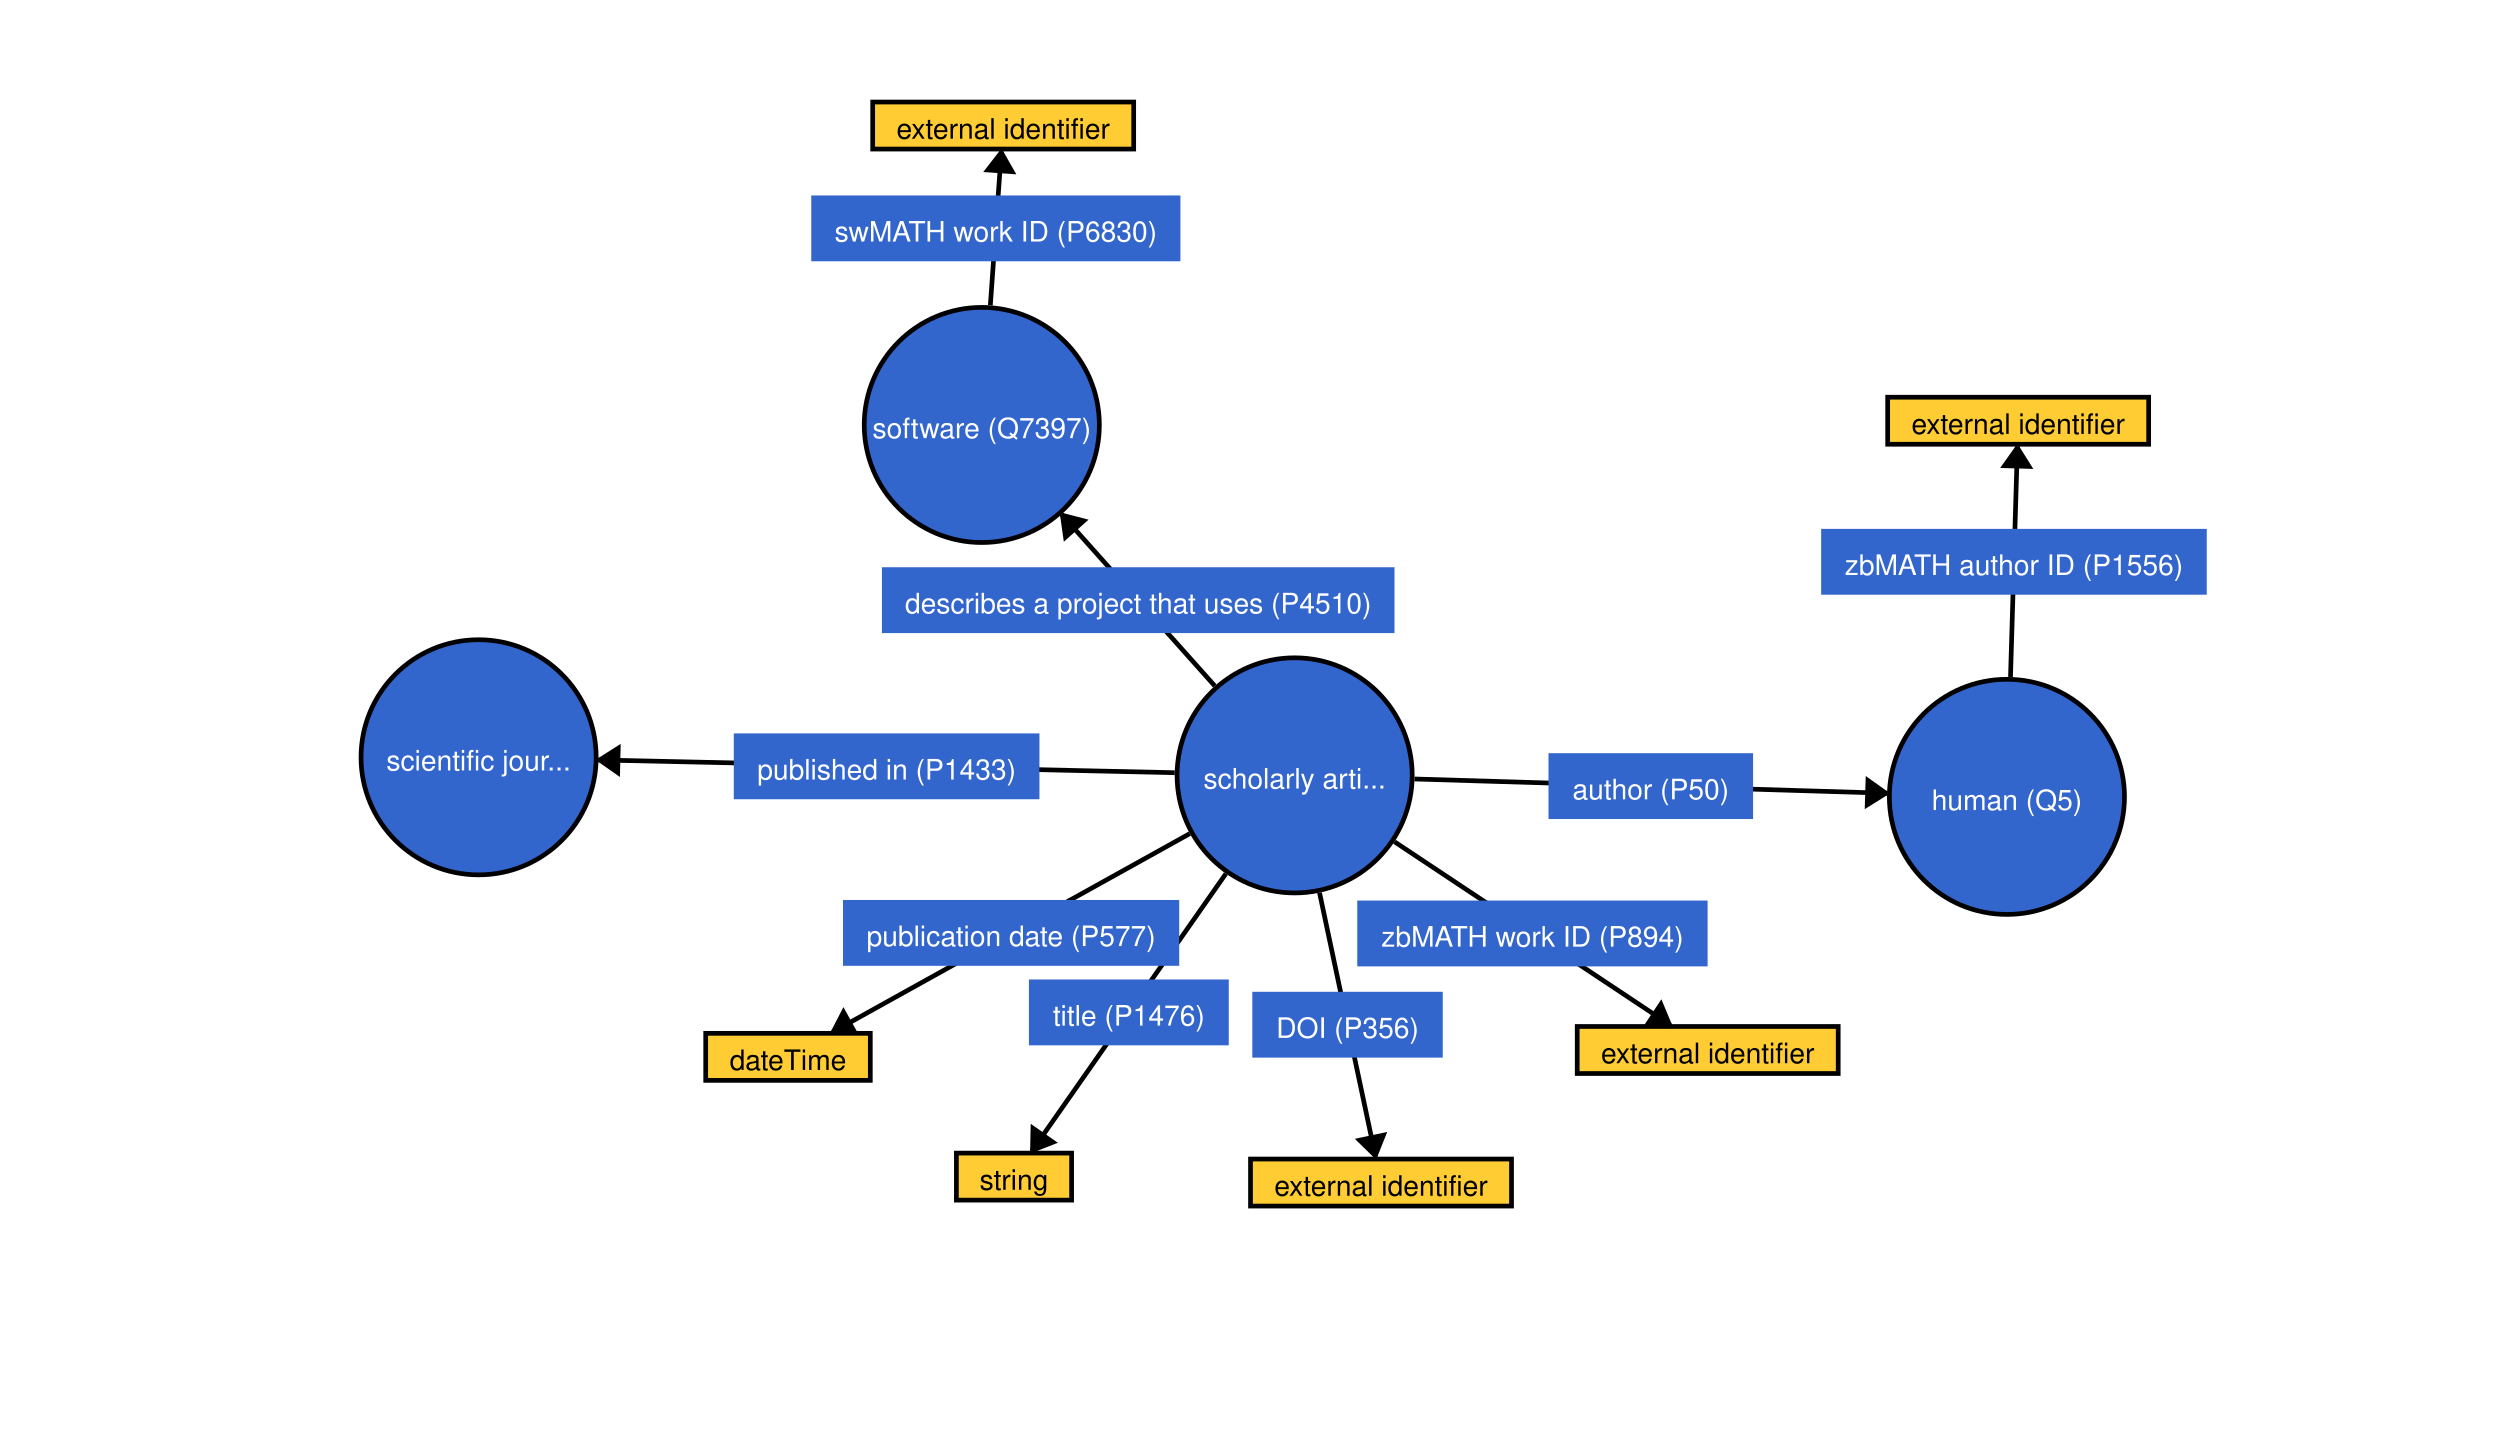
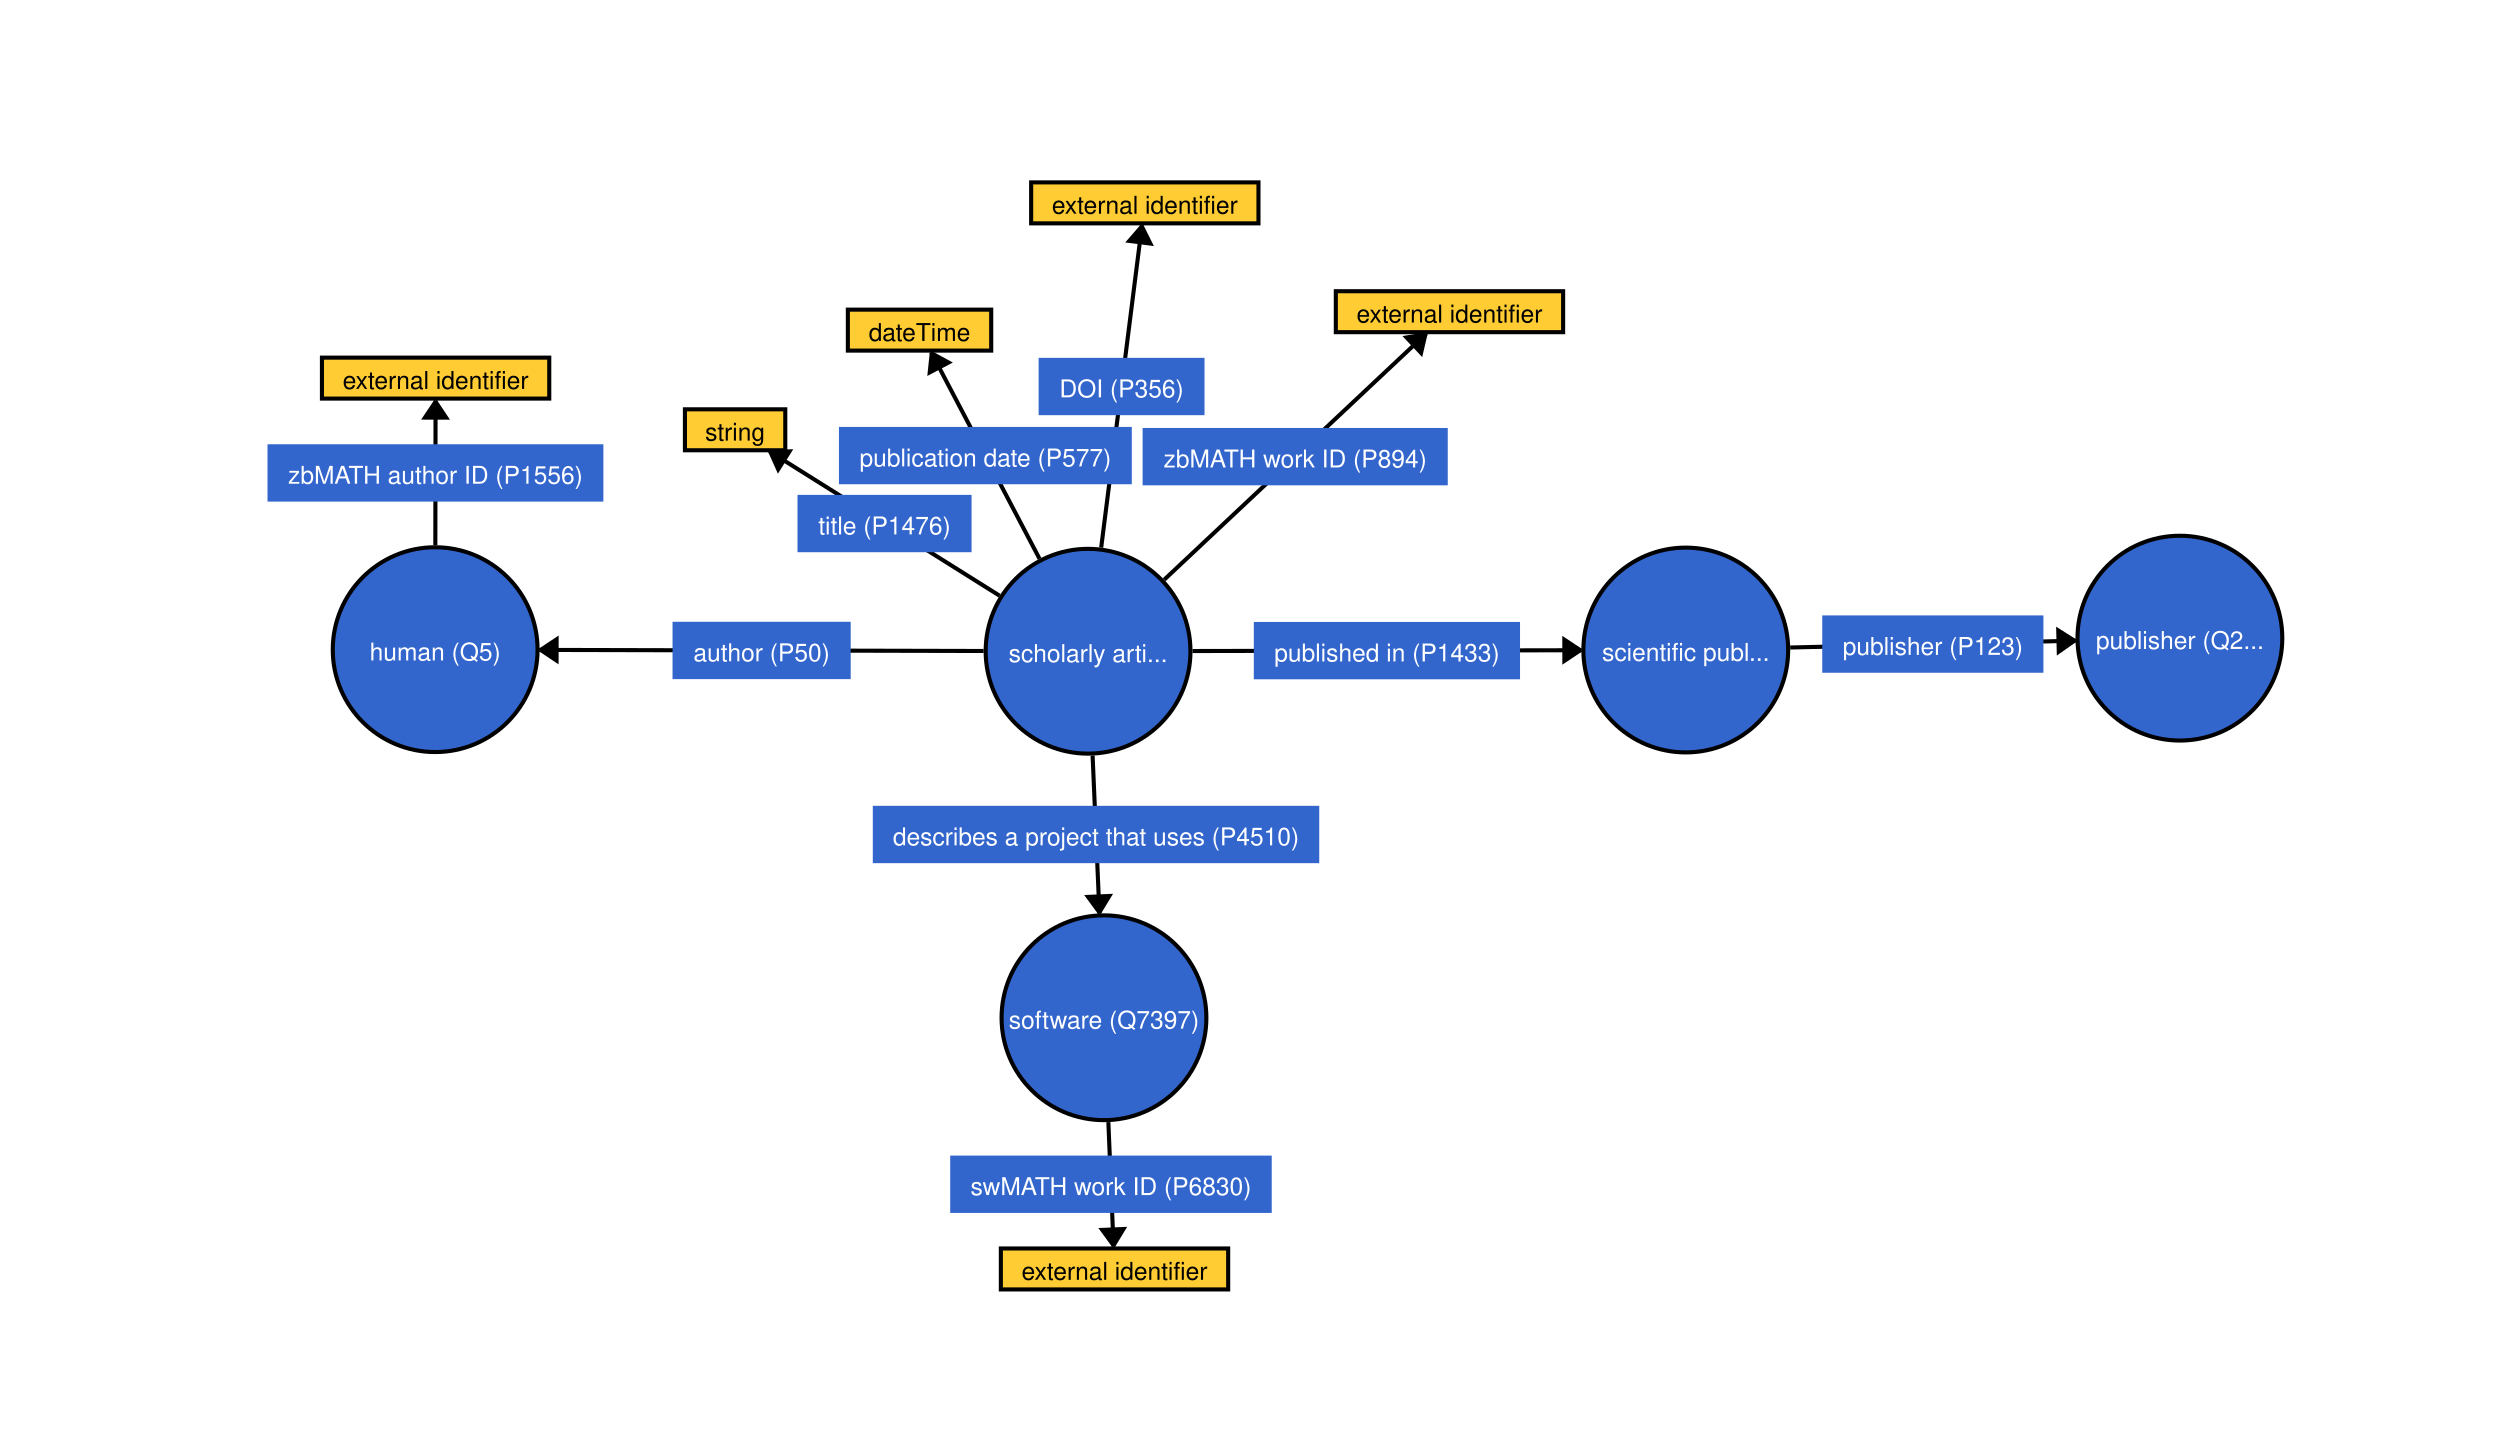
<svg xmlns="http://www.w3.org/2000/svg" class="vowlGraph" width="1497.6" height="864" version="1.1">
-   <g style="opacity: 1;" transform="translate(-174.3509,-56.95014)scale(1.40851)">
+   <g style="opacity: 1;" transform="translate(-52.32299,-194.4404)scale(1.226793)">
    <g class="linkContainer">
      <defs />
      <defs>
        <marker id="marker0" viewBox="-14 -10 28 20" markerWidth="10" markerHeight="10" orient="auto">
          <path d="M0,0L -12,8L-12,-8L0,0" class="filled" style="stroke: rgb(0, 0, 0); stroke-width: 2px; stroke-dasharray: 100px;" />
        </marker>
        <marker id="marker3" viewBox="-14 -10 28 20" markerWidth="10" markerHeight="10" orient="auto">
          <path d="M0,0L -12,8L-12,-8L0,0" class="filled" style="stroke: rgb(0, 0, 0); stroke-width: 2px; stroke-dasharray: 100px;" />
        </marker>
-         <marker id="marker6" viewBox="-14 -10 28 20" markerWidth="10" markerHeight="10" orient="auto">
+         <marker id="marker12" viewBox="-14 -10 28 20" markerWidth="10" markerHeight="10" orient="auto">
          <path d="M0,0L -12,8L-12,-8L0,0" class="filled" style="stroke: rgb(0, 0, 0); stroke-width: 2px; stroke-dasharray: 100px;" />
        </marker>
        <marker id="marker14" viewBox="-14 -10 28 20" markerWidth="10" markerHeight="10" orient="auto">
          <path d="M0,0L -12,8L-12,-8L0,0" class="filled" style="stroke: rgb(0, 0, 0); stroke-width: 2px; stroke-dasharray: 100px;" />
        </marker>
        <marker id="marker5" viewBox="-14 -10 28 20" markerWidth="10" markerHeight="10" orient="auto">
          <path d="M0,0L -12,8L-12,-8L0,0" class="filled" style="stroke: rgb(0, 0, 0); stroke-width: 2px; stroke-dasharray: 100px;" />
        </marker>
+         <marker id="marker19" viewBox="-14 -10 28 20" markerWidth="10" markerHeight="10" orient="auto">
+           <path d="M0,0L -12,8L-12,-8L0,0" class="filled" style="stroke: rgb(0, 0, 0); stroke-width: 2px; stroke-dasharray: 100px;" />
+         </marker>
+         <marker id="marker20" viewBox="-14 -10 28 20" markerWidth="10" markerHeight="10" orient="auto">
+           <path d="M0,0L -12,8L-12,-8L0,0" class="filled" style="stroke: rgb(0, 0, 0); stroke-width: 2px; stroke-dasharray: 100px;" />
+         </marker>
+         <marker id="marker21" viewBox="-14 -10 28 20" markerWidth="10" markerHeight="10" orient="auto">
+           <path d="M0,0L -12,8L-12,-8L0,0" class="filled" style="stroke: rgb(0, 0, 0); stroke-width: 2px; stroke-dasharray: 100px;" />
+         </marker>
+         <marker id="marker22" viewBox="-14 -10 28 20" markerWidth="10" markerHeight="10" orient="auto">
+           <path d="M0,0L -12,8L-12,-8L0,0" class="filled" style="stroke: rgb(0, 0, 0); stroke-width: 2px; stroke-dasharray: 100px;" />
+         </marker>
+         <marker id="marker23" viewBox="-14 -10 28 20" markerWidth="10" markerHeight="10" orient="auto">
+           <path d="M0,0L -12,8L-12,-8L0,0" class="filled" style="stroke: rgb(0, 0, 0); stroke-width: 2px; stroke-dasharray: 100px;" />
+         </marker>
        <marker id="marker17" viewBox="-14 -10 28 20" markerWidth="10" markerHeight="10" orient="auto">
          <path d="M0,0L -12,8L-12,-8L0,0" class="filled" style="stroke: rgb(0, 0, 0); stroke-width: 2px; stroke-dasharray: 100px;" />
        </marker>
-         <marker id="marker18" viewBox="-14 -10 28 20" markerWidth="10" markerHeight="10" orient="auto">
-           <path d="M0,0L -12,8L-12,-8L0,0" class="filled" style="stroke: rgb(0, 0, 0); stroke-width: 2px; stroke-dasharray: 100px;" />
-         </marker>
-         <marker id="marker19" viewBox="-14 -10 28 20" markerWidth="10" markerHeight="10" orient="auto">
-           <path d="M0,0L -12,8L-12,-8L0,0" class="filled" style="stroke: rgb(0, 0, 0); stroke-width: 2px; stroke-dasharray: 100px;" />
-         </marker>
-         <marker id="marker20" viewBox="-14 -10 28 20" markerWidth="10" markerHeight="10" orient="auto">
-           <path d="M0,0L -12,8L-12,-8L0,0" class="filled" style="stroke: rgb(0, 0, 0); stroke-width: 2px; stroke-dasharray: 100px;" />
-         </marker>
-         <marker id="marker21" viewBox="-14 -10 28 20" markerWidth="10" markerHeight="10" orient="auto">
-           <path d="M0,0L -12,8L-12,-8L0,0" class="filled" style="stroke: rgb(0, 0, 0); stroke-width: 2px; stroke-dasharray: 100px;" />
-         </marker>
-         <marker id="marker22" viewBox="-14 -10 28 20" markerWidth="10" markerHeight="10" orient="auto">
+         <marker id="marker24" viewBox="-14 -10 28 20" markerWidth="10" markerHeight="10" orient="auto">
          <path d="M0,0L -12,8L-12,-8L0,0" class="filled" style="stroke: rgb(0, 0, 0); stroke-width: 2px; stroke-dasharray: 100px;" />
        </marker>
      </defs>
+       <g class="link" marker-end="url(#marker23)">
+         <path class="link-path node10 node11 normal" d="M1565.664,398.954Q1548.967,349.806,1544.793,337.519Q1540.618,325.231,1523.921,276.083" style="fill: none; stroke: rgb(0, 0, 0); stroke-width: 2px;" />
+       </g>
+       <g class="link" marker-end="url(#marker21)">
+         <path class="link-path node1 node8 normal" d="M580.354,425.897Q588.319,362.958,590.311,347.223Q592.302,331.488,600.268,268.549" style="fill: none; stroke: rgb(0, 0, 0); stroke-width: 2px;" />
+       </g>
+       <g class="link" marker-end="url(#marker19)">
+         <path class="link-path node13 node18 normal" d="M583.857,706.415Q584.876,730.698,585.13,736.769Q585.385,742.839,586.404,767.122" style="fill: none; stroke: rgb(0, 0, 0); stroke-width: 2px;" />
+       </g>
+       <g class="link" marker-end="url(#marker20)">
+         <path class="link-path node1 node7 normal" d="M530.749,449.389Q485.803,421.19,474.567,414.141Q463.33,407.091,418.385,378.892" style="fill: none; stroke: rgb(0, 0, 0); stroke-width: 2px;" />
+       </g>
+       <g class="link" marker-end="url(#marker24)">
+         <path class="link-path node1 node6 normal" d="M550.25,431.335Q529.098,391.033,523.81,380.957Q518.522,370.881,497.37,330.579" style="fill: none; stroke: rgb(0, 0, 0); stroke-width: 2px;" />
+       </g>
+       <g class="link" marker-end="url(#marker0)">
+         <path class="link-path node1 node2 normal" d="M611.119,441.573Q662.292,393.495,675.085,381.475Q687.879,369.456,739.052,321.378" style="fill: none; stroke: rgb(0, 0, 0); stroke-width: 2px;" />
+       </g>
+       <g class="link" marker-end="url(#marker17)">
+         <path class="link-path node1 node15 normal" d="M624.95,476.389Q700.894,476.234,719.88,476.195Q738.866,476.157,814.809,476.001" style="fill: none; stroke: rgb(0, 0, 0); stroke-width: 2px;" />
+       </g>
+       <g class="link" marker-end="url(#marker12)">
+         <path class="link-path node1 node13 normal" d="M576.162,527.446Q577.5,558.271,577.834,565.977Q578.169,573.683,579.507,604.508" style="fill: none; stroke: rgb(0, 0, 0); stroke-width: 2px;" />
+       </g>
      <g class="link" marker-end="url(#marker3)">
-         <path class="link-path node1 node4 normal" d="M623.406,369.069Q525.372,366.897,500.863,366.354Q476.354,365.811,378.32,363.64" style="fill: none; stroke: rgb(0, 0, 0); stroke-width: 2px;" />
-       </g>
-       <g class="link" marker-end="url(#marker6)">
-         <path class="link-path node1 node7 normal" d="M725.37,371.737Q805.762,374.162,825.86,374.768Q845.958,375.374,926.35,377.8" style="fill: none; stroke: rgb(0, 0, 0); stroke-width: 2px;" />
+         <path class="link-path node1 node4 normal" d="M522.95,476.37Q436.226,476.16,414.545,476.108Q392.864,476.055,306.14,475.845" style="fill: none; stroke: rgb(0, 0, 0); stroke-width: 2px;" />
+       </g>
+       <g class="link" marker-end="url(#marker22)">
+         <path class="link-path node4 node9 normal" d="M255.222,424.722Q255.267,396.483,255.279,389.423Q255.29,382.363,255.335,354.124" style="fill: none; stroke: rgb(0, 0, 0); stroke-width: 2px;" />
      </g>
      <g class="link" marker-end="url(#marker14)">
-         <path class="link-path node1 node15 normal" d="M640.428,332.155Q614.379,302.977,607.866,295.683Q601.354,288.389,575.305,259.212" style="fill: none; stroke: rgb(0, 0, 0); stroke-width: 2px;" />
+         <path class="link-path node15 node16 normal" d="M916.794,474.673Q972.518,473.334,986.449,472.999Q1000.38,472.665,1056.104,471.326" style="fill: none; stroke: rgb(0, 0, 0); stroke-width: 2px;" />
      </g>
      <g class="link" marker-end="url(#marker5)">
-         <path class="link-path node12 normal" d="M1460.897,511.89Q1508.071,603.745,1489.859,612.01Q1471.646,620.274,1433.579,524.287" style="fill: none; stroke: rgb(0, 0, 0); stroke-width: 2px;" />
-       </g>
-       <g class="link" marker-end="url(#marker17)">
-         <path class="link-path node15 node16 normal" d="M544.976,170.297Q546.849,144.108,547.317,137.561Q547.785,131.014,549.657,104.825" style="fill: none; stroke: rgb(0, 0, 0); stroke-width: 2px;" />
-       </g>
-       <g class="link" marker-end="url(#marker18)">
-         <path class="link-path node1 node9 normal" d="M645.163,411.991Q612.139,459.206,603.884,471.01Q595.628,482.814,562.604,530.029" style="fill: none; stroke: rgb(0, 0, 0); stroke-width: 2px;" />
-       </g>
-       <g class="link" marker-end="url(#marker19)">
-         <path class="link-path node1 node10 normal" d="M684.977,420.089Q694.507,465.011,696.889,476.242Q699.272,487.472,708.802,532.395" style="fill: none; stroke: rgb(0, 0, 0); stroke-width: 2px;" />
-       </g>
-       <g class="link" marker-end="url(#marker20)">
-         <path class="link-path node7 node11 normal" d="M978.851,328.36Q980.024,289.165,980.317,279.366Q980.61,269.567,981.782,230.372" style="fill: none; stroke: rgb(0, 0, 0); stroke-width: 2px;" />
-       </g>
-       <g class="link" marker-end="url(#marker21)">
-         <path class="link-path node12 node13 normal" d="M1448.837,465.99Q1461.447,436.912,1464.6,429.643Q1467.753,422.374,1480.364,393.297" style="fill: none; stroke: rgb(0, 0, 0); stroke-width: 2px;" />
-       </g>
-       <g class="link" marker-end="url(#marker22)">
-         <path class="link-path node1 node8 normal" d="M629.812,394.967Q569.005,428.749,553.803,437.195Q538.602,445.64,477.795,479.423" style="fill: none; stroke: rgb(0, 0, 0); stroke-width: 2px;" />
-       </g>
-       <g class="link" marker-end="url(#marker0)">
-         <path class="link-path node1 node2 normal" d="M716.864,398.434Q763.798,429.637,775.531,437.438Q787.265,445.239,834.198,476.442" style="fill: none; stroke: rgb(0, 0, 0); stroke-width: 2px;" />
+         <path class="link-path node10 normal" d="M1594.225,451.854Q1621.969,607.614,1602.178,610.497Q1582.387,613.38,1564.538,456.179" style="fill: none; stroke: rgb(0, 0, 0); stroke-width: 2px;" />
      </g>
    </g>
    <g class="cardinalityContainer" />
    <g class="labelContainer">
-       <g class="labelGroup" transform="translate(500.863,366.3544)">
+       <g class="labelGroup" transform="translate(1544.793,337.5187)">
+         <g class="label" id="23">
+           <rect class="datatypeproperty property datatype" x="-53.5" y="-14" width="107" height="28" style="fill: rgb(51, 102, 204);" />
+           <text class="text" style="fill: rgb(255, 255, 255); font-family: Helvetica, Arial, sans-serif; font-size: 12px; pointer-events: none;" text-anchor="middle" y="-6.713px">
+             <tspan class="text" x="0" dy="12px" style="font-family: Helvetica, Arial, sans-serif; font-size: 12px; pointer-events: none;">topDataProperty</tspan>
+           </text>
+         </g>
+       </g>
+       <g class="labelGroup" transform="translate(590.3107,347.223)">
+         <g class="label" id="21">
+           <rect class="datatypeproperty property datatype" x="-40.5" y="-14" width="81" height="28" style="fill: rgb(51, 102, 204);" />
+           <text class="text" style="fill: rgb(255, 255, 255); font-family: Helvetica, Arial, sans-serif; font-size: 12px; pointer-events: none;" text-anchor="middle" y="-6.713px">
+             <tspan class="text" x="0" dy="12px" style="font-family: Helvetica, Arial, sans-serif; font-size: 12px; pointer-events: none;">DOI (P356)</tspan>
+           </text>
+         </g>
+       </g>
+       <g class="labelGroup" transform="translate(585.1303,736.7686)">
+         <g class="label" id="19">
+           <rect class="datatypeproperty property datatype" x="-78.5" y="-14" width="157" height="28" style="fill: rgb(51, 102, 204);" />
+           <text class="text" style="fill: rgb(255, 255, 255); font-family: Helvetica, Arial, sans-serif; font-size: 12px; pointer-events: none;" text-anchor="middle" y="-6.713px">
+             <tspan class="text" x="0" dy="12px" style="font-family: Helvetica, Arial, sans-serif; font-size: 12px; pointer-events: none;">swMATH work ID (P6830)</tspan>
+           </text>
+         </g>
+       </g>
+       <g class="labelGroup" transform="translate(474.5667,414.1405)">
+         <g class="label" id="20">
+           <rect class="datatypeproperty property datatype" x="-42.5" y="-14" width="85" height="28" style="fill: rgb(51, 102, 204);" />
+           <text class="text" style="fill: rgb(255, 255, 255); font-family: Helvetica, Arial, sans-serif; font-size: 12px; pointer-events: none;" text-anchor="middle" y="-6.713px">
+             <tspan class="text" x="0" dy="12px" style="font-family: Helvetica, Arial, sans-serif; font-size: 12px; pointer-events: none;">title (P1476)</tspan>
+           </text>
+         </g>
+       </g>
+       <g class="labelGroup" transform="translate(523.8098,380.957)">
+         <g class="label" id="24">
+           <rect class="datatypeproperty property datatype" x="-71.5" y="-14" width="143" height="28" style="fill: rgb(51, 102, 204);" />
+           <text class="text" style="fill: rgb(255, 255, 255); font-family: Helvetica, Arial, sans-serif; font-size: 12px; pointer-events: none;" text-anchor="middle" y="-6.713px">
+             <tspan class="text" x="0" dy="12px" style="font-family: Helvetica, Arial, sans-serif; font-size: 12px; pointer-events: none;">publication date (P577)</tspan>
+           </text>
+         </g>
+       </g>
+       <g class="labelGroup" transform="translate(675.0854,381.4753)">
+         <g class="label" id="0">
+           <rect class="datatypeproperty property datatype" x="-74.5" y="-14" width="149" height="28" style="fill: rgb(51, 102, 204);" />
+           <text class="text" style="fill: rgb(255, 255, 255); font-family: Helvetica, Arial, sans-serif; font-size: 12px; pointer-events: none;" text-anchor="middle" y="-6.713px">
+             <tspan class="text" x="0" dy="12px" style="font-family: Helvetica, Arial, sans-serif; font-size: 12px; pointer-events: none;">zbMATH work ID (P894)</tspan>
+           </text>
+         </g>
+       </g>
+       <g class="labelGroup" transform="translate(719.8796,476.1954)">
+         <g class="label" id="17">
+           <rect class="objectproperty property object" x="-65" y="-14" width="130" height="28" style="fill: rgb(51, 102, 204);" />
+           <text class="text" style="fill: rgb(255, 255, 255); font-family: Helvetica, Arial, sans-serif; font-size: 12px; pointer-events: none;" text-anchor="middle" y="-6.713px">
+             <tspan class="text" x="0" dy="12px" style="font-family: Helvetica, Arial, sans-serif; font-size: 12px; pointer-events: none;">published in (P1433)</tspan>
+           </text>
+         </g>
+       </g>
+       <g class="labelGroup" transform="translate(577.8343,565.9768)">
+         <g class="label" id="12">
+           <rect class="objectproperty property object" x="-109" y="-14" width="218" height="28" style="fill: rgb(51, 102, 204);" />
+           <text class="text" style="fill: rgb(255, 255, 255); font-family: Helvetica, Arial, sans-serif; font-size: 12px; pointer-events: none;" text-anchor="middle" y="-6.713px">
+             <tspan class="text" x="0" dy="12px" style="font-family: Helvetica, Arial, sans-serif; font-size: 12px; pointer-events: none;">describes a project that uses (P4510)</tspan>
+           </text>
+         </g>
+       </g>
+       <g class="labelGroup" transform="translate(414.5453,476.1078)">
        <g class="label" id="3">
-           <rect class="objectproperty property object" x="-65" y="-14" width="130" height="28" style="fill: rgb(51, 102, 204);" />
-           <text class="text" style="fill: rgb(255, 255, 255); font-family: Helvetica, Arial, sans-serif; font-size: 12px; pointer-events: none;" text-anchor="middle" y="-6.39px">
-             <tspan class="text" x="0" dy="12px" style="font-family: Helvetica, Arial, sans-serif; font-size: 12px; pointer-events: none;">published in (P1433)</tspan>
-           </text>
-         </g>
-       </g>
-       <g class="labelGroup" transform="translate(825.86,374.7681)">
-         <g class="label" id="6">
          <rect class="objectproperty property object" x="-43.5" y="-14" width="87" height="28" style="fill: rgb(51, 102, 204);" />
-           <text class="text" style="fill: rgb(255, 255, 255); font-family: Helvetica, Arial, sans-serif; font-size: 12px; pointer-events: none;" text-anchor="middle" y="-6.39px">
+           <text class="text" style="fill: rgb(255, 255, 255); font-family: Helvetica, Arial, sans-serif; font-size: 12px; pointer-events: none;" text-anchor="middle" y="-6.713px">
            <tspan class="text" x="0" dy="12px" style="font-family: Helvetica, Arial, sans-serif; font-size: 12px; pointer-events: none;">author (P50)</tspan>
          </text>
        </g>
      </g>
-       <g class="labelGroup" transform="translate(607.8663,295.6831)">
+       <g class="labelGroup" transform="translate(255.2787,389.4232)">
+         <g class="label" id="22">
+           <rect class="datatypeproperty property datatype" x="-82" y="-14" width="164" height="28" style="fill: rgb(51, 102, 204);" />
+           <text class="text" style="fill: rgb(255, 255, 255); font-family: Helvetica, Arial, sans-serif; font-size: 12px; pointer-events: none;" text-anchor="middle" y="-6.713px">
+             <tspan class="text" x="0" dy="12px" style="font-family: Helvetica, Arial, sans-serif; font-size: 12px; pointer-events: none;">zbMATH author ID (P1556)</tspan>
+           </text>
+         </g>
+       </g>
+       <g class="labelGroup" transform="translate(986.449,472.9995)">
        <g class="label" id="14">
-           <rect class="objectproperty property object" x="-109" y="-14" width="218" height="28" style="fill: rgb(51, 102, 204);" />
-           <text class="text" style="fill: rgb(255, 255, 255); font-family: Helvetica, Arial, sans-serif; font-size: 12px; pointer-events: none;" text-anchor="middle" y="-6.39px">
-             <tspan class="text" x="0" dy="12px" style="font-family: Helvetica, Arial, sans-serif; font-size: 12px; pointer-events: none;">describes a project that uses (P4510)</tspan>
-           </text>
-         </g>
-       </g>
-       <g class="labelGroup" transform="translate(1489.859,612.0096)">
+           <rect class="objectproperty property object" x="-54" y="-14" width="108" height="28" style="fill: rgb(51, 102, 204);" />
+           <text class="text" style="fill: rgb(255, 255, 255); font-family: Helvetica, Arial, sans-serif; font-size: 12px; pointer-events: none;" text-anchor="middle" y="-6.713px">
+             <tspan class="text" x="0" dy="12px" style="font-family: Helvetica, Arial, sans-serif; font-size: 12px; pointer-events: none;">publisher (P123)</tspan>
+           </text>
+         </g>
+       </g>
+       <g class="labelGroup" transform="translate(1602.178,610.497)">
        <g class="label" id="5">
          <rect class="objectproperty property object" x="-58.5" y="-14" width="117" height="28" style="fill: rgb(51, 102, 204);" />
-           <text class="text" style="fill: rgb(255, 255, 255); font-family: Helvetica, Arial, sans-serif; font-size: 12px; pointer-events: none;" text-anchor="middle" y="-6.39px">
+           <text class="text" style="fill: rgb(255, 255, 255); font-family: Helvetica, Arial, sans-serif; font-size: 12px; pointer-events: none;" text-anchor="middle" y="-6.713px">
            <tspan class="text" x="0" dy="12px" style="font-family: Helvetica, Arial, sans-serif; font-size: 12px; pointer-events: none;">topObjectProperty</tspan>
          </text>
-         </g>
-       </g>
-       <g class="labelGroup" transform="translate(547.3168,137.561)">
-         <g class="label" id="17">
-           <rect class="datatypeproperty property datatype" x="-78.5" y="-14" width="157" height="28" style="fill: rgb(51, 102, 204);" />
-           <text class="text" style="fill: rgb(255, 255, 255); font-family: Helvetica, Arial, sans-serif; font-size: 12px; pointer-events: none;" text-anchor="middle" y="-6.39px">
-             <tspan class="text" x="0" dy="12px" style="font-family: Helvetica, Arial, sans-serif; font-size: 12px; pointer-events: none;">swMATH work ID (P6830)</tspan>
-           </text>
-         </g>
-       </g>
-       <g class="labelGroup" transform="translate(603.8835,471.0098)">
-         <g class="label" id="18">
-           <rect class="datatypeproperty property datatype" x="-42.5" y="-14" width="85" height="28" style="fill: rgb(51, 102, 204);" />
-           <text class="text" style="fill: rgb(255, 255, 255); font-family: Helvetica, Arial, sans-serif; font-size: 12px; pointer-events: none;" text-anchor="middle" y="-6.39px">
-             <tspan class="text" x="0" dy="12px" style="font-family: Helvetica, Arial, sans-serif; font-size: 12px; pointer-events: none;">title (P1476)</tspan>
-           </text>
-         </g>
-       </g>
-       <g class="labelGroup" transform="translate(696.8893,476.2418)">
-         <g class="label" id="19">
-           <rect class="datatypeproperty property datatype" x="-40.5" y="-14" width="81" height="28" style="fill: rgb(51, 102, 204);" />
-           <text class="text" style="fill: rgb(255, 255, 255); font-family: Helvetica, Arial, sans-serif; font-size: 12px; pointer-events: none;" text-anchor="middle" y="-6.39px">
-             <tspan class="text" x="0" dy="12px" style="font-family: Helvetica, Arial, sans-serif; font-size: 12px; pointer-events: none;">DOI (P356)</tspan>
-           </text>
-         </g>
-       </g>
-       <g class="labelGroup" transform="translate(980.3169,279.3659)">
-         <g class="label" id="20">
-           <rect class="datatypeproperty property datatype" x="-82" y="-14" width="164" height="28" style="fill: rgb(51, 102, 204);" />
-           <text class="text" style="fill: rgb(255, 255, 255); font-family: Helvetica, Arial, sans-serif; font-size: 12px; pointer-events: none;" text-anchor="middle" y="-6.39px">
-             <tspan class="text" x="0" dy="12px" style="font-family: Helvetica, Arial, sans-serif; font-size: 12px; pointer-events: none;">zbMATH author ID (P1556)</tspan>
-           </text>
-         </g>
-       </g>
-       <g class="labelGroup" transform="translate(1464.6,429.6431)">
-         <g class="label" id="21">
-           <rect class="datatypeproperty property datatype" x="-53.5" y="-14" width="107" height="28" style="fill: rgb(51, 102, 204);" />
-           <text class="text" style="fill: rgb(255, 255, 255); font-family: Helvetica, Arial, sans-serif; font-size: 12px; pointer-events: none;" text-anchor="middle" y="-6.39px">
-             <tspan class="text" x="0" dy="12px" style="font-family: Helvetica, Arial, sans-serif; font-size: 12px; pointer-events: none;">topDataProperty</tspan>
-           </text>
-         </g>
-       </g>
-       <g class="labelGroup" transform="translate(553.8032,437.1948)">
-         <g class="label" id="22">
-           <rect class="datatypeproperty property datatype" x="-71.5" y="-14" width="143" height="28" style="fill: rgb(51, 102, 204);" />
-           <text class="text" style="fill: rgb(255, 255, 255); font-family: Helvetica, Arial, sans-serif; font-size: 12px; pointer-events: none;" text-anchor="middle" y="-6.39px">
-             <tspan class="text" x="0" dy="12px" style="font-family: Helvetica, Arial, sans-serif; font-size: 12px; pointer-events: none;">publication date (P577)</tspan>
-           </text>
-         </g>
-       </g>
-       <g class="labelGroup" transform="translate(775.5311,437.4382)">
-         <g class="label" id="0">
-           <rect class="datatypeproperty property datatype" x="-74.5" y="-14" width="149" height="28" style="fill: rgb(51, 102, 204);" />
-           <text class="text" style="fill: rgb(255, 255, 255); font-family: Helvetica, Arial, sans-serif; font-size: 12px; pointer-events: none;" text-anchor="middle" y="-6.39px">
-             <tspan class="text" x="0" dy="12px" style="font-family: Helvetica, Arial, sans-serif; font-size: 12px; pointer-events: none;">zbMATH work ID (P894)</tspan>
-           </text>
+           <g class="hidden-in-export" transform="translate(-48.5,-25)" style="display: none;">
+             <circle class="class pin feature" r="12" style="stroke: rgb(0, 0, 0); cursor: pointer; stroke-width: 2px;" />
+             <line x1="0" x2="0" y1="12" y2="16" style="stroke: rgb(0, 0, 0); stroke-width: 2px;" />
+             <circle r="15" cx="-7" cy="-7" class="superHiddenElement superOpacityElement" />
+           </g>
        </g>
      </g>
    </g>
    <g class="nodeContainer">
-       <g class="node" id="8" transform="translate(458.9211,489.9082)">
+       <g class="node" id="11" transform="translate(1520.202,265.136)">
+         <rect class="class literal datatype dashed" x="-26" y="-10" width="52" height="20" style="fill: rgb(255, 204, 51); stroke: rgb(0, 0, 0); stroke-width: 2px; stroke-dasharray: 8px;" />
+         <text class="text" style="fill: rgb(0, 0, 0); font-family: Helvetica, Arial, sans-serif; font-size: 12px; pointer-events: none;" text-anchor="middle" y="-6.713px">
+           <tspan class="text" x="0" dy="12px" style="font-family: Helvetica, Arial, sans-serif; font-size: 12px; pointer-events: none;">Literal</tspan>
+         </text>
+         <g class="hidden-in-export" transform="translate(-21,-22)" style="display: none;">
+           <circle class="class pin feature" r="12" style="fill: rgb(255, 0, 0); stroke: rgb(0, 0, 0); cursor: pointer; stroke-width: 2px;" />
+           <line x1="0" x2="0" y1="12" y2="16" style="stroke: rgb(0, 0, 0); stroke-width: 2px;" />
+           <circle r="15" cx="-7" cy="-7" class="superHiddenElement superOpacityElement" />
+         </g>
+       </g>
+       <g class="node" id="6" transform="translate(491.6568,319.6934)">
        <rect class="class datatype" x="-35" y="-10" width="70" height="20" style="fill: rgb(255, 204, 51); stroke: rgb(0, 0, 0); stroke-width: 2px;" />
-         <text class="text" style="fill: rgb(0, 0, 0); font-family: Helvetica, Arial, sans-serif; font-size: 12px; pointer-events: none;" text-anchor="middle" y="-6.39px">
+         <text class="text" style="fill: rgb(0, 0, 0); font-family: Helvetica, Arial, sans-serif; font-size: 12px; pointer-events: none;" text-anchor="middle" y="-6.713px">
          <tspan class="text" x="0" dy="12px" style="font-family: Helvetica, Arial, sans-serif; font-size: 12px; pointer-events: none;">dateTime</tspan>
        </text>
      </g>
-       <g class="node" id="9" transform="translate(555.0368,540.8482)">
+       <g class="node" id="8" transform="translate(601.6588,257.5569)">
+         <rect class="class datatype" x="-55.5" y="-10" width="111" height="20" style="fill: rgb(255, 204, 51); stroke: rgb(0, 0, 0); stroke-width: 2px;" />
+         <text class="text" style="fill: rgb(0, 0, 0); font-family: Helvetica, Arial, sans-serif; font-size: 12px; pointer-events: none;" text-anchor="middle" y="-6.713px">
+           <tspan class="text" x="0" dy="12px" style="font-family: Helvetica, Arial, sans-serif; font-size: 12px; pointer-events: none;">external identifier</tspan>
+         </text>
+       </g>
+       <g class="node" id="2" transform="translate(750.4242,310.6931)">
+         <rect class="class datatype" x="-55.5" y="-10" width="111" height="20" style="fill: rgb(255, 204, 51); stroke: rgb(0, 0, 0); stroke-width: 2px;" />
+         <text class="text" style="fill: rgb(0, 0, 0); font-family: Helvetica, Arial, sans-serif; font-size: 12px; pointer-events: none;" text-anchor="middle" y="-6.713px">
+           <tspan class="text" x="0" dy="12px" style="font-family: Helvetica, Arial, sans-serif; font-size: 12px; pointer-events: none;">external identifier</tspan>
+         </text>
+       </g>
+       <g class="node" id="13" transform="translate(581.7185,655.46)">
+         <circle class="class" r="50" style="fill: rgb(51, 102, 204); stroke: rgb(0, 0, 0); stroke-width: 2px;" />
+         <text class="text" style="fill: rgb(255, 255, 255); font-family: Helvetica, Arial, sans-serif; font-size: 12px; pointer-events: none;" text-anchor="middle" y="-6.713px">
+           <tspan class="text" x="0" dy="12px" style="font-family: Helvetica, Arial, sans-serif; font-size: 12px; pointer-events: none;">software (Q7397)</tspan>
+         </text>
+       </g>
+       <g class="node" id="18" transform="translate(586.8655,778.1212)">
+         <rect class="class datatype" x="-55.5" y="-10" width="111" height="20" style="fill: rgb(255, 204, 51); stroke: rgb(0, 0, 0); stroke-width: 2px;" />
+         <text class="text" style="fill: rgb(0, 0, 0); font-family: Helvetica, Arial, sans-serif; font-size: 12px; pointer-events: none;" text-anchor="middle" y="-6.713px">
+           <tspan class="text" x="0" dy="12px" style="font-family: Helvetica, Arial, sans-serif; font-size: 12px; pointer-events: none;">external identifier</tspan>
+         </text>
+       </g>
+       <g class="node" id="1" transform="translate(573.9501,476.4935)">
+         <circle class="class" r="50" style="fill: rgb(51, 102, 204); stroke: rgb(0, 0, 0); stroke-width: 2px;" />
+         <text class="text" style="fill: rgb(255, 255, 255); font-family: Helvetica, Arial, sans-serif; font-size: 12px; pointer-events: none;" text-anchor="middle" y="-6.713px">
+           <tspan class="text" x="0" dy="12px" style="font-family: Helvetica, Arial, sans-serif; font-size: 12px; pointer-events: none;">scholarly arti...</tspan>
+         </text>
+       </g>
+       <g class="node" id="7" transform="translate(401.5986,368.3605)">
        <rect class="class datatype" x="-24.5" y="-10" width="49" height="20" style="fill: rgb(255, 204, 51); stroke: rgb(0, 0, 0); stroke-width: 2px;" />
-         <text class="text" style="fill: rgb(0, 0, 0); font-family: Helvetica, Arial, sans-serif; font-size: 12px; pointer-events: none;" text-anchor="middle" y="-6.39px">
+         <text class="text" style="fill: rgb(0, 0, 0); font-family: Helvetica, Arial, sans-serif; font-size: 12px; pointer-events: none;" text-anchor="middle" y="-6.713px">
          <tspan class="text" x="0" dy="12px" style="font-family: Helvetica, Arial, sans-serif; font-size: 12px; pointer-events: none;">string</tspan>
        </text>
      </g>
-       <g class="node" id="10" transform="translate(711.1305,543.3732)">
+       <g class="node" id="15" transform="translate(865.8091,475.8973)">
+         <circle class="class" r="50" style="fill: rgb(51, 102, 204); stroke: rgb(0, 0, 0); stroke-width: 2px;" />
+         <text class="text" style="fill: rgb(255, 255, 255); font-family: Helvetica, Arial, sans-serif; font-size: 12px; pointer-events: none;" text-anchor="middle" y="-6.713px">
+           <tspan class="text" x="0" dy="12px" style="font-family: Helvetica, Arial, sans-serif; font-size: 12px; pointer-events: none;">scientific publ...</tspan>
+         </text>
+       </g>
+       <g class="node" id="10" transform="translate(1575.636,428.3069)">
+         <circle class="class white dashed focused" r="30" style="fill: rgb(255, 255, 255); stroke: rgb(255, 0, 0); stroke-width: 4px; stroke-dasharray: 8px;" />
+         <text class="text" style="fill: rgb(0, 0, 0); font-family: Helvetica, Arial, sans-serif; font-size: 12px; pointer-events: none;" text-anchor="middle" y="-6.713px">
+           <tspan class="text" x="0" dy="12px" style="font-family: Helvetica, Arial, sans-serif; font-size: 12px; pointer-events: none;">Thing</tspan>
+         </text>
+         <g class="hidden-in-export" transform="translate(-21,-21)" style="display: none;">
+           <circle class="class pin feature" r="12" style="fill: rgb(255, 0, 0); stroke: rgb(0, 0, 0); cursor: pointer; stroke-width: 2px;" />
+           <line x1="0" x2="0" y1="12" y2="16" style="stroke: rgb(0, 0, 0); stroke-width: 2px;" />
+           <circle r="15" cx="-7" cy="-7" class="superHiddenElement superOpacityElement" />
+         </g>
+       </g>
+       <g class="node" id="4" transform="translate(255.1405,475.722)">
+         <circle class="class" r="50" style="fill: rgb(51, 102, 204); stroke: rgb(0, 0, 0); stroke-width: 2px;" />
+         <text class="text" style="fill: rgb(255, 255, 255); font-family: Helvetica, Arial, sans-serif; font-size: 12px; pointer-events: none;" text-anchor="middle" y="-6.713px">
+           <tspan class="text" x="0" dy="12px" style="font-family: Helvetica, Arial, sans-serif; font-size: 12px; pointer-events: none;">human (Q5)</tspan>
+         </text>
+       </g>
+       <g class="node" id="9" transform="translate(255.3528,343.1242)">
        <rect class="class datatype" x="-55.5" y="-10" width="111" height="20" style="fill: rgb(255, 204, 51); stroke: rgb(0, 0, 0); stroke-width: 2px;" />
-         <text class="text" style="fill: rgb(0, 0, 0); font-family: Helvetica, Arial, sans-serif; font-size: 12px; pointer-events: none;" text-anchor="middle" y="-6.39px">
+         <text class="text" style="fill: rgb(0, 0, 0); font-family: Helvetica, Arial, sans-serif; font-size: 12px; pointer-events: none;" text-anchor="middle" y="-6.713px">
          <tspan class="text" x="0" dy="12px" style="font-family: Helvetica, Arial, sans-serif; font-size: 12px; pointer-events: none;">external identifier</tspan>
        </text>
      </g>
-       <g class="node" id="11" transform="translate(982.1113,219.372)">
-         <rect class="class datatype" x="-55.5" y="-10" width="111" height="20" style="fill: rgb(255, 204, 51); stroke: rgb(0, 0, 0); stroke-width: 2px;" />
-         <text class="text" style="fill: rgb(0, 0, 0); font-family: Helvetica, Arial, sans-serif; font-size: 12px; pointer-events: none;" text-anchor="middle" y="-6.39px">
-           <tspan class="text" x="0" dy="12px" style="font-family: Helvetica, Arial, sans-serif; font-size: 12px; pointer-events: none;">external identifier</tspan>
-         </text>
-       </g>
-       <g class="node" id="12" transform="translate(1436.502,494.43)">
-         <circle class="class white dashed" r="30" style="fill: rgb(255, 255, 255); stroke: rgb(0, 0, 0); stroke-width: 2px; stroke-dasharray: 8px;" />
-         <text class="text" style="fill: rgb(0, 0, 0); font-family: Helvetica, Arial, sans-serif; font-size: 12px; pointer-events: none;" text-anchor="middle" y="-6.39px">
-           <tspan class="text" x="0" dy="12px" style="font-family: Helvetica, Arial, sans-serif; font-size: 12px; pointer-events: none;">Thing</tspan>
-         </text>
-       </g>
-       <g class="node" id="13" transform="translate(1485.099,382.3792)">
-         <rect class="class literal datatype dashed" x="-26" y="-10" width="52" height="20" style="fill: rgb(255, 204, 51); stroke: rgb(0, 0, 0); stroke-width: 2px; stroke-dasharray: 8px;" />
-         <text class="text" style="fill: rgb(0, 0, 0); font-family: Helvetica, Arial, sans-serif; font-size: 12px; pointer-events: none;" text-anchor="middle" y="-6.39px">
-           <tspan class="text" x="0" dy="12px" style="font-family: Helvetica, Arial, sans-serif; font-size: 12px; pointer-events: none;">Literal</tspan>
-         </text>
-       </g>
-       <g class="node" id="4" transform="translate(327.3326,362.5101)">
-         <circle class="class" r="50" style="fill: rgb(51, 102, 204); stroke: rgb(0, 0, 0); stroke-width: 2px;" />
-         <text class="text" style="fill: rgb(255, 255, 255); font-family: Helvetica, Arial, sans-serif; font-size: 12px; pointer-events: none;" text-anchor="middle" y="-6.39px">
-           <tspan class="text" x="0" dy="12px" style="font-family: Helvetica, Arial, sans-serif; font-size: 12px; pointer-events: none;">scientific jour...</tspan>
-         </text>
-       </g>
-       <g class="node" id="16" transform="translate(550.4435,93.82725)">
-         <rect class="class datatype" x="-55.5" y="-10" width="111" height="20" style="fill: rgb(255, 204, 51); stroke: rgb(0, 0, 0); stroke-width: 2px;" />
-         <text class="text" style="fill: rgb(0, 0, 0); font-family: Helvetica, Arial, sans-serif; font-size: 12px; pointer-events: none;" text-anchor="middle" y="-6.39px">
-           <tspan class="text" x="0" dy="12px" style="font-family: Helvetica, Arial, sans-serif; font-size: 12px; pointer-events: none;">external identifier</tspan>
-         </text>
-       </g>
-       <g class="node" id="15" transform="translate(541.3393,221.1675)">
-         <circle class="class" r="50" style="fill: rgb(51, 102, 204); stroke: rgb(0, 0, 0); stroke-width: 2px;" />
-         <text class="text" style="fill: rgb(255, 255, 255); font-family: Helvetica, Arial, sans-serif; font-size: 12px; pointer-events: none;" text-anchor="middle" y="-6.39px">
-           <tspan class="text" x="0" dy="12px" style="font-family: Helvetica, Arial, sans-serif; font-size: 12px; pointer-events: none;">software (Q7397)</tspan>
-         </text>
-       </g>
-       <g class="node" id="7" transform="translate(977.3268,379.3374)">
-         <circle class="class" r="50" style="fill: rgb(51, 102, 204); stroke: rgb(0, 0, 0); stroke-width: 2px;" />
-         <text class="text" style="fill: rgb(255, 255, 255); font-family: Helvetica, Arial, sans-serif; font-size: 12px; pointer-events: none;" text-anchor="middle" y="-6.39px">
-           <tspan class="text" x="0" dy="12px" style="font-family: Helvetica, Arial, sans-serif; font-size: 12px; pointer-events: none;">human (Q5)</tspan>
-         </text>
-       </g>
-       <g class="node" id="1" transform="translate(674.3933,370.1988)">
-         <circle class="class" r="50" style="fill: rgb(51, 102, 204); stroke: rgb(0, 0, 0); stroke-width: 2px;" />
-         <text class="text" style="fill: rgb(255, 255, 255); font-family: Helvetica, Arial, sans-serif; font-size: 12px; pointer-events: none;" text-anchor="middle" y="-6.39px">
-           <tspan class="text" x="0" dy="12px" style="font-family: Helvetica, Arial, sans-serif; font-size: 12px; pointer-events: none;">scholarly arti...</tspan>
-         </text>
-       </g>
-       <g class="node" id="2" transform="translate(850.0726,486.9956)">
-         <rect class="class datatype" x="-55.5" y="-10" width="111" height="20" style="fill: rgb(255, 204, 51); stroke: rgb(0, 0, 0); stroke-width: 2px;" />
-         <text class="text" style="fill: rgb(0, 0, 0); font-family: Helvetica, Arial, sans-serif; font-size: 12px; pointer-events: none;" text-anchor="middle" y="-6.39px">
-           <tspan class="text" x="0" dy="12px" style="font-family: Helvetica, Arial, sans-serif; font-size: 12px; pointer-events: none;">external identifier</tspan>
+       <g class="node" id="16" transform="translate(1107.089,470.1017)">
+         <circle class="class" r="50" style="fill: rgb(51, 102, 204); stroke: rgb(0, 0, 0); stroke-width: 2px;" />
+         <text class="text" style="fill: rgb(255, 255, 255); font-family: Helvetica, Arial, sans-serif; font-size: 12px; pointer-events: none;" text-anchor="middle" y="-6.713px">
+           <tspan class="text" x="0" dy="12px" style="font-family: Helvetica, Arial, sans-serif; font-size: 12px; pointer-events: none;">publisher (Q2...</tspan>
        </text>
      </g>
    </g>
    <g class="linkContainer hidden-in-export" style="display: none;">
      <g>
-         <line class="classNodeDragPath hidden" x1="0" y1="0" x2="0" y2="0" style="stroke: rgb(0, 0, 0); stroke-width: 2px;" />
+         <line class="classNodeDragPath hidden" x1="289.681" y1="511.893" x2="314.325" y2="536.537" style="stroke: rgb(0, 0, 0); stroke-width: 2px;" />
      </g>
      <g>
        <line class="classNodeDragPath hidden" x1="0" y1="0" x2="0" y2="0" style="stroke: rgb(0, 0, 0); stroke-width: 2px;" />
      </g>
      <g>
        <line class="classNodeDragPath hidden" x1="0" y1="0" x2="0" y2="0" style="stroke: rgb(0, 0, 0); stroke-width: 2px;" />
      </g>
      <g>
        <line x1="0" y1="0" x2="0" y2="0" class="hidden" style="stroke: rgb(0, 0, 0); stroke-width: 2px;" />
      </g>
    </g>
    <g class="editContainer hidden-in-export" style="display: none;">
      <g class="node hidden-in-export" id="10001" style="display: none;">
        <g>
-           <path d="M 20,40 C 0,15 0,-15 20,-40 L -40,0 Z" class="classDraggerNode hidden" style="fill: none; stroke: rgb(0, 0, 0); stroke-width: 2px;" />
-           <circle r="40" cx="0" cy="0" class="superHiddenElement superOpacityElement hidden" />
+           <path d="M 20,40 C 0,15 0,-15 20,-40 L -40,0 Z" class="classDraggerNode hidden" transform="translate(314.3253,536.5372)rotate(-135)" style="fill: none; stroke: rgb(0, 0, 0); stroke-width: 2px;" />
+           <circle r="40" cx="10.607" cy="10.607" class="superHiddenElement superOpacityElement hidden" transform="translate(314.3253,536.5372)" />
        </g>
      </g>
      <g class="node hidden-in-export" id="10002" style="display: none;">
        <g>
          <path d="M 61,40 C 41,15 41,-15 61,-40 L 1,0 Z" class="classDraggerNode hidden" style="fill: none; stroke: rgb(0, 0, 0); stroke-width: 2px;" />
          <circle r="40" cx="0" cy="0" class="superHiddenElement superOpacityElement hidden" />
        </g>
      </g>
      <g class="node hidden-in-export" id="10002" style="display: none;">
        <g>
          <path d="M 10,40 C -10,15 -10,-15 10,-40 -8.823,-13.641 -36.711,-5.123 -50,0 -36.696,4.908 -8.64,13.746 10,40 Z" class="classDraggerNode hidden" style="fill: none; stroke: rgb(0, 0, 0); stroke-width: 2px;" />
          <circle r="40" cx="0" cy="0" class="superHiddenElement superOpacityElement hidden" />
        </g>
      </g>
      <g class="node hidden-in-export" id="10003" style="display: none;">
        <g class="hidden" />
      </g>
    </g>
    <g class="editContainer hidden-in-export" style="display: none;">
      <g class="hidden-in-export hidden addDataPropertyElement" transform="translate(0,0)" style="display: none;">
        <circle r="12" cx="0" cy="0" />
        <line x1="-8" y1="0" x2="8" y2="0" style="stroke: rgb(0, 0, 0); stroke-width: 2px;" />
        <line x1="0" y1="-8" x2="0" y2="8" style="stroke: rgb(0, 0, 0); stroke-width: 2px;" />
        <circle r="15" cx="-7" cy="7" class="superHiddenElement superOpacityElement" />
      </g>
      <g class="hidden-in-export hidden deleteParentElement" transform="translate(0,0)" style="display: none;">
        <circle r="12" cx="0" cy="0" />
        <line x1="-5" y1="-5" x2="5" y2="5" style="stroke: rgb(0, 0, 0); stroke-width: 2px;" />
        <line x1="5" y1="-5" x2="-5" y2="5" style="stroke: rgb(0, 0, 0); stroke-width: 2px;" />
        <circle r="15" cx="7" cy="-7" class="superHiddenElement superOpacityElement" />
      </g>
    </g>
  </g>
</svg>
